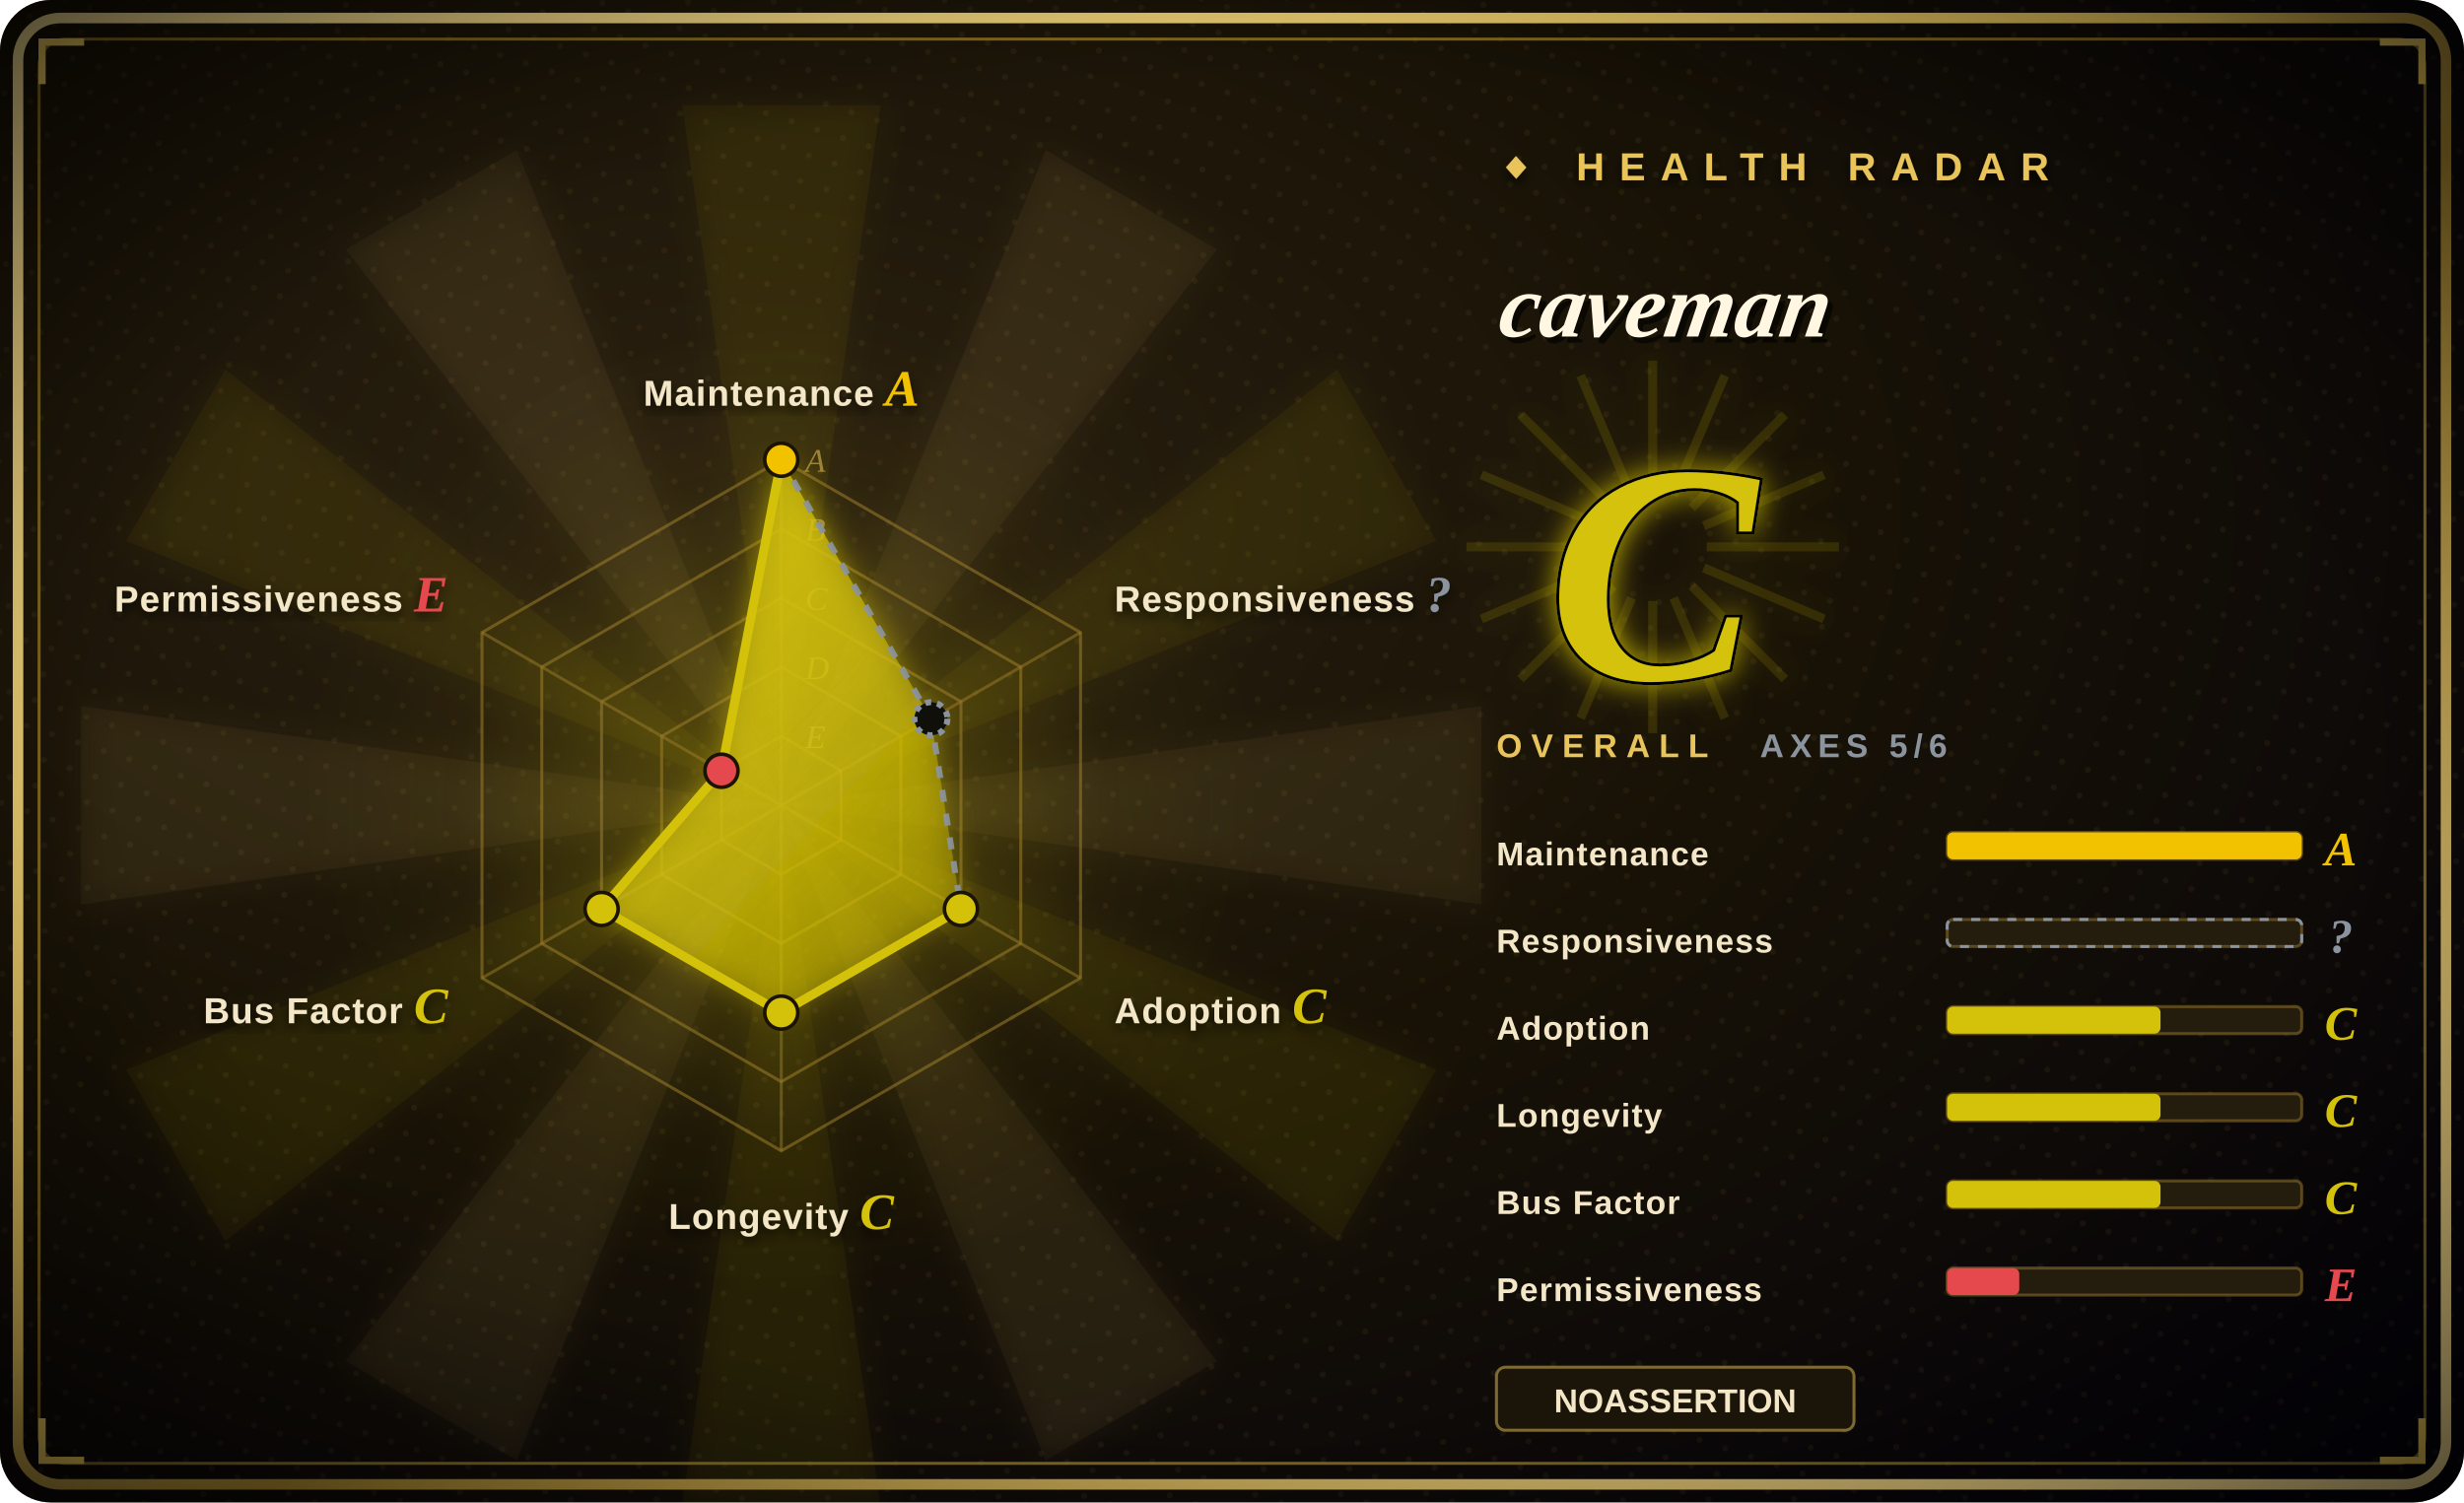
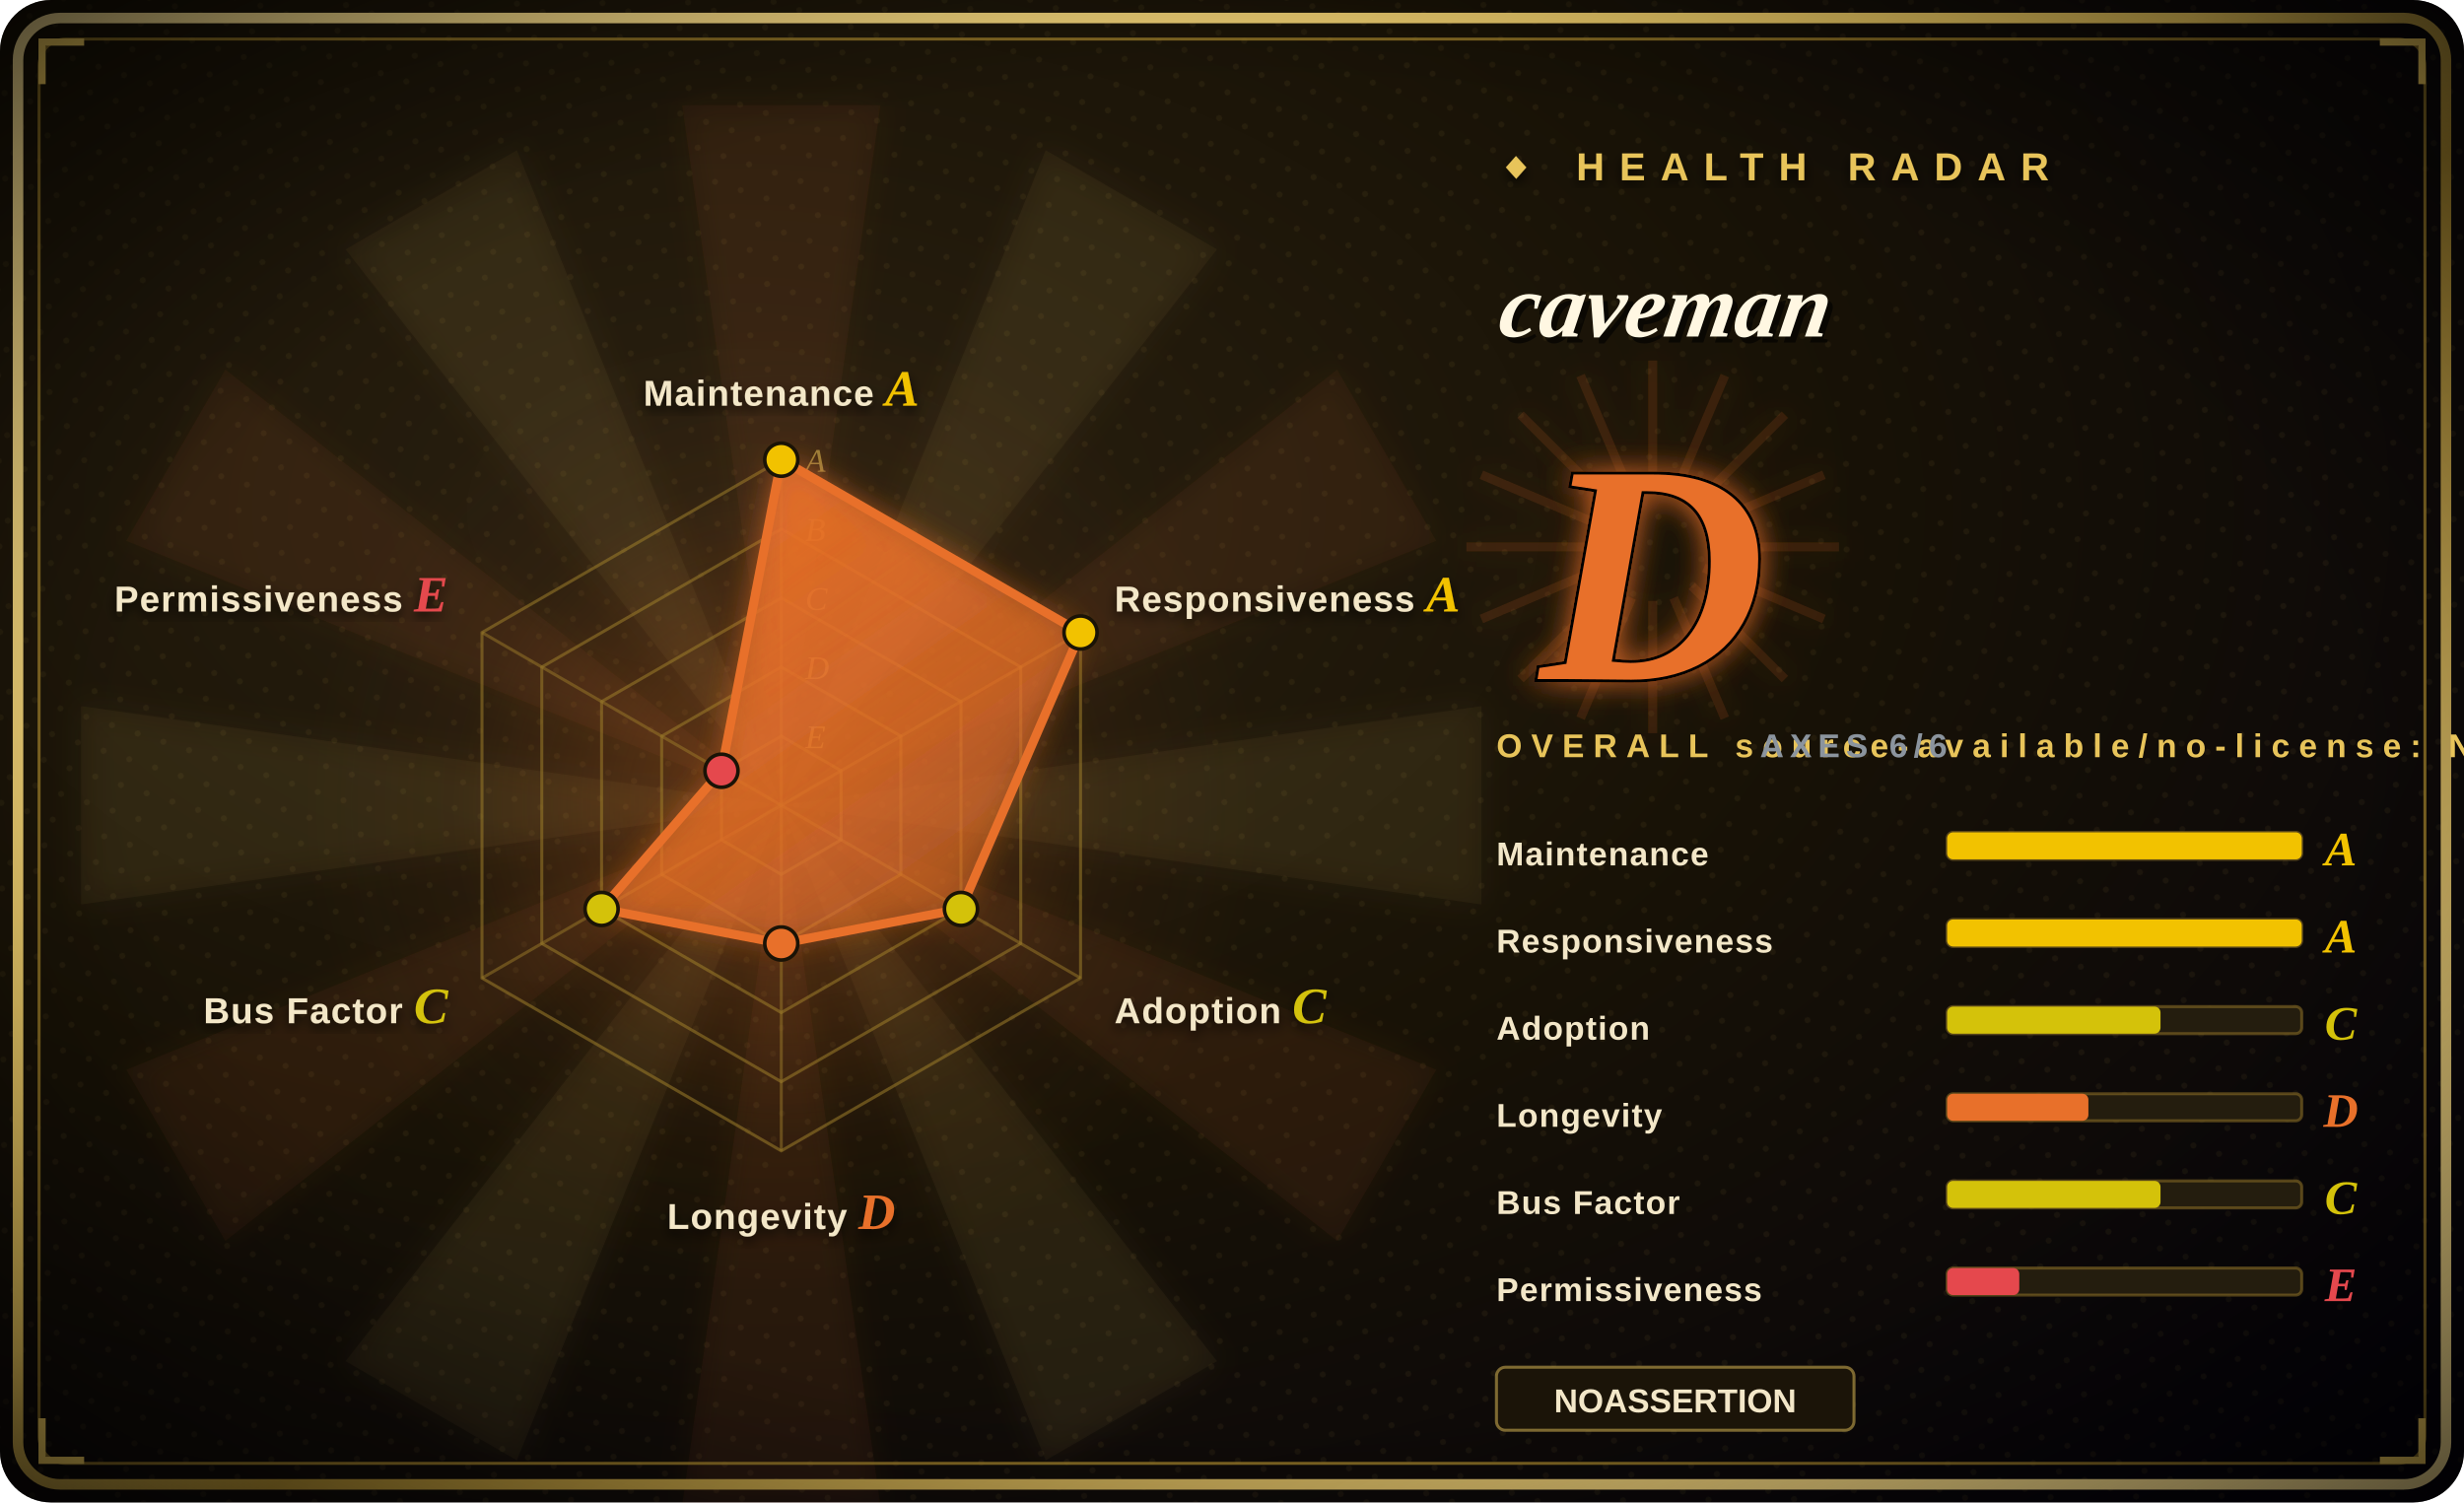
<svg xmlns="http://www.w3.org/2000/svg" width="820" height="500" viewBox="0 0 820 500">
  <defs>
    <radialGradient id="bg" cx="30%" cy="34%" r="90%">
      <stop offset="0%" stop-color="#2a2010" />
      <stop offset="48%" stop-color="#181206" />
      <stop offset="100%" stop-color="#05030a" />
    </radialGradient>
    <radialGradient id="vig" cx="50%" cy="50%" r="72%">
      <stop offset="62%" stop-color="#000000" stop-opacity="0" />
      <stop offset="100%" stop-color="#000000" stop-opacity="0.72" />
    </radialGradient>
    <linearGradient id="frame" x1="0" y1="0" x2="1" y2="1">
      <stop offset="0%" stop-color="#f6dd92" />
      <stop offset="45%" stop-color="#E8C45A" />
      <stop offset="55%" stop-color="#9c7d2a" />
      <stop offset="100%" stop-color="#f6dd92" />
    </linearGradient>
    <linearGradient id="poly" x1="0" y1="0" x2="0.7" y2="1">
-       <stop offset="0%" stop-color="#D4C20A" stop-opacity="0.92" />
-       <stop offset="100%" stop-color="#D4C20A" stop-opacity="0.34" />
+       <stop offset="0%" stop-color="#E8702A" stop-opacity="0.92" />
+       <stop offset="100%" stop-color="#E8702A" stop-opacity="0.34" />
    </linearGradient>
    <radialGradient id="halo" cx="50%" cy="50%" r="50%">
-       <stop offset="0%" stop-color="#D4C20A" stop-opacity="0.34" />
-       <stop offset="68%" stop-color="#D4C20A" stop-opacity="0.04" />
-       <stop offset="100%" stop-color="#D4C20A" stop-opacity="0" />
+       <stop offset="0%" stop-color="#E8702A" stop-opacity="0.34" />
+       <stop offset="68%" stop-color="#E8702A" stop-opacity="0.04" />
+       <stop offset="100%" stop-color="#E8702A" stop-opacity="0" />
    </radialGradient>
    <filter id="glow" x="-60%" y="-60%" width="220%" height="220%">
      <feGaussianBlur stdDeviation="5" result="b" />
      <feMerge>
        <feMergeNode in="b" />
        <feMergeNode in="SourceGraphic" />
      </feMerge>
    </filter>
    <filter id="soft" x="-30%" y="-30%" width="160%" height="160%">
      <feDropShadow dx="0" dy="2" stdDeviation="2" flood-color="#000" flood-opacity="0.7" />
    </filter>
    <pattern id="halftone" width="9" height="9" patternUnits="userSpaceOnUse" patternTransform="rotate(18)">
      <circle cx="2" cy="2" r="1" fill="#E8C45A" fill-opacity="0.06" />
    </pattern>
  </defs>
  <rect width="820" height="500" rx="17" fill="url(#bg)" />
  <rect width="820" height="500" rx="17" fill="url(#halftone)" />
  <g opacity="0.5" filter="url(#glow)">
    <path d="M260,268 L493,235 L493,301 Z" fill="#E8C45A" fill-opacity="0.10" />
-     <path d="M260,268 L478,356 L445,413 Z" fill="#D4C20A" fill-opacity="0.10" />
+     <path d="M260,268 L478,356 L445,413 Z" fill="#E8702A" fill-opacity="0.10" />
    <path d="M260,268 L405,453 L348,486 Z" fill="#E8C45A" fill-opacity="0.10" />
-     <path d="M260,268 L293,501 L227,501 Z" fill="#D4C20A" fill-opacity="0.10" />
+     <path d="M260,268 L293,501 L227,501 Z" fill="#E8702A" fill-opacity="0.10" />
    <path d="M260,268 L172,486 L115,453 Z" fill="#E8C45A" fill-opacity="0.10" />
-     <path d="M260,268 L75,413 L42,356 Z" fill="#D4C20A" fill-opacity="0.10" />
+     <path d="M260,268 L75,413 L42,356 Z" fill="#E8702A" fill-opacity="0.10" />
    <path d="M260,268 L27,301 L27,235 Z" fill="#E8C45A" fill-opacity="0.10" />
-     <path d="M260,268 L42,180 L75,123 Z" fill="#D4C20A" fill-opacity="0.10" />
+     <path d="M260,268 L42,180 L75,123 Z" fill="#E8702A" fill-opacity="0.10" />
    <path d="M260,268 L115,83 L172,50 Z" fill="#E8C45A" fill-opacity="0.10" />
-     <path d="M260,268 L227,35 L293,35 Z" fill="#D4C20A" fill-opacity="0.10" />
+     <path d="M260,268 L227,35 L293,35 Z" fill="#E8702A" fill-opacity="0.10" />
    <path d="M260,268 L348,50 L405,83 Z" fill="#E8C45A" fill-opacity="0.10" />
-     <path d="M260,268 L445,123 L478,180 Z" fill="#D4C20A" fill-opacity="0.10" />
+     <path d="M260,268 L445,123 L478,180 Z" fill="#E8702A" fill-opacity="0.10" />
  </g>
  <circle cx="260" cy="268" r="161" fill="url(#halo)" />
  <rect x="6" y="6" width="808" height="488" rx="14" fill="none" stroke="url(#frame)" stroke-width="3.5" />
  <rect x="13" y="13" width="794" height="474" rx="9" fill="none" stroke="#9c7d2a" stroke-width="1" stroke-opacity="0.8" />
  <path d="M14,28 L14,14 L28,14" fill="none" stroke="#E8C45A" stroke-width="2.4" />
  <path d="M806,28 L806,14 L792,14" fill="none" stroke="#E8C45A" stroke-width="2.4" />
  <path d="M14,472 L14,486 L28,486" fill="none" stroke="#E8C45A" stroke-width="2.4" />
  <path d="M806,472 L806,486 L792,486" fill="none" stroke="#E8C45A" stroke-width="2.4" />
  <rect width="820" height="500" rx="17" fill="url(#vig)" />
  <polygon points="260.0,153.0 359.6,210.5 359.6,325.5 260.0,383.0 160.4,325.5 160.4,210.5" fill="none" stroke="#9c7d2a" stroke-opacity="0.55" stroke-width="1" />
  <polygon points="260.0,176.0 339.7,222.0 339.7,314.0 260.0,360.0 180.3,314.0 180.3,222.0" fill="none" stroke="#9c7d2a" stroke-opacity="0.55" stroke-width="1" />
  <polygon points="260.0,199.0 319.8,233.5 319.8,302.5 260.0,337.0 200.2,302.5 200.2,233.5" fill="none" stroke="#9c7d2a" stroke-opacity="0.55" stroke-width="1" />
  <polygon points="260.0,222.0 299.8,245.0 299.8,291.0 260.0,314.0 220.2,291.0 220.2,245.0" fill="none" stroke="#9c7d2a" stroke-opacity="0.55" stroke-width="1" />
  <polygon points="260.0,245.0 279.9,256.5 279.9,279.5 260.0,291.0 240.1,279.5 240.1,256.5" fill="none" stroke="#9c7d2a" stroke-opacity="0.55" stroke-width="1" />
  <line x1="260" y1="268" x2="260.0" y2="153.0" stroke="#9c7d2a" stroke-opacity="0.5" stroke-width="1" />
  <line x1="260" y1="268" x2="359.6" y2="210.5" stroke="#9c7d2a" stroke-opacity="0.5" stroke-width="1" />
  <line x1="260" y1="268" x2="359.6" y2="325.5" stroke="#9c7d2a" stroke-opacity="0.5" stroke-width="1" />
  <line x1="260" y1="268" x2="260.0" y2="383.0" stroke="#9c7d2a" stroke-opacity="0.5" stroke-width="1" />
  <line x1="260" y1="268" x2="160.4" y2="325.5" stroke="#9c7d2a" stroke-opacity="0.5" stroke-width="1" />
  <line x1="260" y1="268" x2="160.4" y2="210.5" stroke="#9c7d2a" stroke-opacity="0.5" stroke-width="1" />
  <text x="268" y="157.0" font-size="11" font-style="italic" fill="#E8C45A" fill-opacity="0.55" font-family="'Georgia','Times New Roman',serif">A</text>
  <text x="268" y="180.0" font-size="11" font-style="italic" fill="#E8C45A" fill-opacity="0.55" font-family="'Georgia','Times New Roman',serif">B</text>
  <text x="268" y="203.0" font-size="11" font-style="italic" fill="#E8C45A" fill-opacity="0.55" font-family="'Georgia','Times New Roman',serif">C</text>
  <text x="268" y="226.0" font-size="11" font-style="italic" fill="#E8C45A" fill-opacity="0.55" font-family="'Georgia','Times New Roman',serif">D</text>
  <text x="268" y="249.0" font-size="11" font-style="italic" fill="#E8C45A" fill-opacity="0.55" font-family="'Georgia','Times New Roman',serif">E</text>
-   <polygon points="260.0,153.0 309.8,239.2 319.8,302.5 260.0,337.0 200.2,302.5 240.1,256.5" fill="url(#poly)" filter="url(#glow)" />
-   <line x1="260.0" y1="153.0" x2="309.8" y2="239.2" stroke="#8B949E" stroke-width="2" stroke-dasharray="4 4" stroke-opacity="0.92" />
-   <line x1="309.8" y1="239.2" x2="319.8" y2="302.5" stroke="#8B949E" stroke-width="2" stroke-dasharray="4 4" stroke-opacity="0.92" />
-   <line x1="319.8" y1="302.5" x2="260.0" y2="337.0" stroke="#D4C20A" stroke-width="3" />
-   <line x1="260.0" y1="337.0" x2="200.2" y2="302.5" stroke="#D4C20A" stroke-width="3" />
-   <line x1="200.2" y1="302.5" x2="240.1" y2="256.5" stroke="#D4C20A" stroke-width="3" />
-   <line x1="240.1" y1="256.5" x2="260.0" y2="153.0" stroke="#D4C20A" stroke-width="3" />
+   <polygon points="260.0,153.0 359.6,210.5 319.8,302.5 260.0,314.0 200.2,302.5 240.1,256.5" fill="url(#poly)" filter="url(#glow)" />
+   <line x1="260.0" y1="153.0" x2="359.6" y2="210.5" stroke="#E8702A" stroke-width="3" />
+   <line x1="359.6" y1="210.5" x2="319.8" y2="302.5" stroke="#E8702A" stroke-width="3" />
+   <line x1="319.8" y1="302.5" x2="260.0" y2="314.0" stroke="#E8702A" stroke-width="3" />
+   <line x1="260.0" y1="314.0" x2="200.2" y2="302.5" stroke="#E8702A" stroke-width="3" />
+   <line x1="200.2" y1="302.5" x2="240.1" y2="256.5" stroke="#E8702A" stroke-width="3" />
+   <line x1="240.1" y1="256.5" x2="260.0" y2="153.0" stroke="#E8702A" stroke-width="3" />
  <circle cx="260.0" cy="153.0" r="5.5" fill="#F2C200" stroke="#1a1306" stroke-width="1.2" />
-   <circle cx="309.8" cy="239.2" r="5.5" fill="#10100b" stroke="#8B949E" stroke-width="2" stroke-dasharray="2 2" />
+   <circle cx="359.6" cy="210.5" r="5.5" fill="#F2C200" stroke="#1a1306" stroke-width="1.2" />
  <circle cx="319.8" cy="302.5" r="5.5" fill="#D4C20A" stroke="#1a1306" stroke-width="1.2" />
-   <circle cx="260.0" cy="337.0" r="5.5" fill="#D4C20A" stroke="#1a1306" stroke-width="1.2" />
+   <circle cx="260.0" cy="314.0" r="5.5" fill="#E8702A" stroke="#1a1306" stroke-width="1.2" />
  <circle cx="200.2" cy="302.5" r="5.5" fill="#D4C20A" stroke="#1a1306" stroke-width="1.2" />
  <circle cx="240.1" cy="256.5" r="5.5" fill="#E5484D" stroke="#1a1306" stroke-width="1.2" />
  <text x="260.0" y="135.0" font-size="12" font-weight="900" fill="#f3e7c8" text-anchor="middle" font-family="'Arial Black','Helvetica Neue',Arial,sans-serif" letter-spacing="0.4" filter="url(#soft)">Maintenance <tspan fill="#F2C200" font-family="'Georgia','Times New Roman',serif" font-style="italic" font-size="17">A</tspan>
  </text>
-   <text x="370.9" y="203.5" font-size="12" font-weight="900" fill="#f3e7c8" text-anchor="start" font-family="'Arial Black','Helvetica Neue',Arial,sans-serif" letter-spacing="0.4" filter="url(#soft)">Responsiveness <tspan fill="#8B949E" font-family="'Georgia','Times New Roman',serif" font-style="italic" font-size="17">?</tspan>
+   <text x="370.9" y="203.5" font-size="12" font-weight="900" fill="#f3e7c8" text-anchor="start" font-family="'Arial Black','Helvetica Neue',Arial,sans-serif" letter-spacing="0.4" filter="url(#soft)">Responsiveness <tspan fill="#F2C200" font-family="'Georgia','Times New Roman',serif" font-style="italic" font-size="17">A</tspan>
  </text>
  <text x="370.9" y="340.5" font-size="12" font-weight="900" fill="#f3e7c8" text-anchor="start" font-family="'Arial Black','Helvetica Neue',Arial,sans-serif" letter-spacing="0.4" filter="url(#soft)">Adoption <tspan fill="#D4C20A" font-family="'Georgia','Times New Roman',serif" font-style="italic" font-size="17">C</tspan>
  </text>
-   <text x="260.0" y="409.0" font-size="12" font-weight="900" fill="#f3e7c8" text-anchor="middle" font-family="'Arial Black','Helvetica Neue',Arial,sans-serif" letter-spacing="0.4" filter="url(#soft)">Longevity <tspan fill="#D4C20A" font-family="'Georgia','Times New Roman',serif" font-style="italic" font-size="17">C</tspan>
+   <text x="260.0" y="409.0" font-size="12" font-weight="900" fill="#f3e7c8" text-anchor="middle" font-family="'Arial Black','Helvetica Neue',Arial,sans-serif" letter-spacing="0.4" filter="url(#soft)">Longevity <tspan fill="#E8702A" font-family="'Georgia','Times New Roman',serif" font-style="italic" font-size="17">D</tspan>
  </text>
  <text x="149.1" y="340.5" font-size="12" font-weight="900" fill="#f3e7c8" text-anchor="end" font-family="'Arial Black','Helvetica Neue',Arial,sans-serif" letter-spacing="0.4" filter="url(#soft)">Bus Factor <tspan fill="#D4C20A" font-family="'Georgia','Times New Roman',serif" font-style="italic" font-size="17">C</tspan>
  </text>
  <text x="149.1" y="203.5" font-size="12" font-weight="900" fill="#f3e7c8" text-anchor="end" font-family="'Arial Black','Helvetica Neue',Arial,sans-serif" letter-spacing="0.4" filter="url(#soft)">Permissiveness <tspan fill="#E5484D" font-family="'Georgia','Times New Roman',serif" font-style="italic" font-size="17">E</tspan>
  </text>
  <text x="498" y="60" font-size="13" letter-spacing="5" fill="#E8C45A" font-weight="900" font-family="'Arial Black','Helvetica Neue',Arial,sans-serif" filter="url(#soft)">◆ HEALTH RADAR</text>
  <g transform="translate(498,112) skewX(-9)">
    <text x="2" y="2" font-size="30" font-weight="900" font-style="italic" fill="#000" fill-opacity="0.6" font-family="'Georgia','Times New Roman',serif">caveman</text>
    <text x="0" y="0" font-size="30" font-weight="900" font-style="italic" fill="#fff7e2" font-family="'Georgia','Times New Roman',serif">caveman</text>
  </g>
  <line x1="498" y1="124" x2="648" y2="124" stroke="url(#frame)" stroke-width="2" />
  <g opacity="0.85" filter="url(#glow)">
-     <line x1="568" y1="182" x2="612" y2="182" stroke="#D4C20A" stroke-opacity="0.16" stroke-width="3" />
-     <line x1="567" y1="189" x2="607" y2="206" stroke="#D4C20A" stroke-opacity="0.16" stroke-width="3" />
-     <line x1="563" y1="195" x2="594" y2="226" stroke="#D4C20A" stroke-opacity="0.16" stroke-width="3" />
-     <line x1="557" y1="199" x2="574" y2="239" stroke="#D4C20A" stroke-opacity="0.16" stroke-width="3" />
-     <line x1="550" y1="200" x2="550" y2="244" stroke="#D4C20A" stroke-opacity="0.16" stroke-width="3" />
-     <line x1="543" y1="199" x2="526" y2="239" stroke="#D4C20A" stroke-opacity="0.16" stroke-width="3" />
-     <line x1="537" y1="195" x2="506" y2="226" stroke="#D4C20A" stroke-opacity="0.16" stroke-width="3" />
-     <line x1="533" y1="189" x2="493" y2="206" stroke="#D4C20A" stroke-opacity="0.16" stroke-width="3" />
-     <line x1="532" y1="182" x2="488" y2="182" stroke="#D4C20A" stroke-opacity="0.16" stroke-width="3" />
-     <line x1="533" y1="175" x2="493" y2="158" stroke="#D4C20A" stroke-opacity="0.16" stroke-width="3" />
-     <line x1="537" y1="169" x2="506" y2="138" stroke="#D4C20A" stroke-opacity="0.16" stroke-width="3" />
-     <line x1="543" y1="165" x2="526" y2="125" stroke="#D4C20A" stroke-opacity="0.16" stroke-width="3" />
-     <line x1="550" y1="164" x2="550" y2="120" stroke="#D4C20A" stroke-opacity="0.16" stroke-width="3" />
-     <line x1="557" y1="165" x2="574" y2="125" stroke="#D4C20A" stroke-opacity="0.16" stroke-width="3" />
-     <line x1="563" y1="169" x2="594" y2="138" stroke="#D4C20A" stroke-opacity="0.16" stroke-width="3" />
-     <line x1="567" y1="175" x2="607" y2="158" stroke="#D4C20A" stroke-opacity="0.16" stroke-width="3" />
+     <line x1="568" y1="182" x2="612" y2="182" stroke="#E8702A" stroke-opacity="0.16" stroke-width="3" />
+     <line x1="567" y1="189" x2="607" y2="206" stroke="#E8702A" stroke-opacity="0.16" stroke-width="3" />
+     <line x1="563" y1="195" x2="594" y2="226" stroke="#E8702A" stroke-opacity="0.16" stroke-width="3" />
+     <line x1="557" y1="199" x2="574" y2="239" stroke="#E8702A" stroke-opacity="0.16" stroke-width="3" />
+     <line x1="550" y1="200" x2="550" y2="244" stroke="#E8702A" stroke-opacity="0.16" stroke-width="3" />
+     <line x1="543" y1="199" x2="526" y2="239" stroke="#E8702A" stroke-opacity="0.16" stroke-width="3" />
+     <line x1="537" y1="195" x2="506" y2="226" stroke="#E8702A" stroke-opacity="0.16" stroke-width="3" />
+     <line x1="533" y1="189" x2="493" y2="206" stroke="#E8702A" stroke-opacity="0.16" stroke-width="3" />
+     <line x1="532" y1="182" x2="488" y2="182" stroke="#E8702A" stroke-opacity="0.16" stroke-width="3" />
+     <line x1="533" y1="175" x2="493" y2="158" stroke="#E8702A" stroke-opacity="0.16" stroke-width="3" />
+     <line x1="537" y1="169" x2="506" y2="138" stroke="#E8702A" stroke-opacity="0.16" stroke-width="3" />
+     <line x1="543" y1="165" x2="526" y2="125" stroke="#E8702A" stroke-opacity="0.16" stroke-width="3" />
+     <line x1="550" y1="164" x2="550" y2="120" stroke="#E8702A" stroke-opacity="0.16" stroke-width="3" />
+     <line x1="557" y1="165" x2="574" y2="125" stroke="#E8702A" stroke-opacity="0.16" stroke-width="3" />
+     <line x1="563" y1="169" x2="594" y2="138" stroke="#E8702A" stroke-opacity="0.16" stroke-width="3" />
+     <line x1="567" y1="175" x2="607" y2="158" stroke="#E8702A" stroke-opacity="0.16" stroke-width="3" />
  </g>
-   <text x="550" y="226" font-size="104" font-weight="900" font-style="italic" text-anchor="middle" fill="#D4C20A" stroke="#000" stroke-width="2" paint-order="stroke" font-family="'Georgia','Times New Roman',serif" filter="url(#glow)">C</text>
-   <text x="498" y="252" font-size="11" letter-spacing="3" fill="#E8C45A" font-family="'Arial Black','Helvetica Neue',Arial,sans-serif" font-weight="900">OVERALL</text>
-   <text x="648" y="252" font-size="11" letter-spacing="2" fill="#8B949E" font-family="'Arial Black','Helvetica Neue',Arial,sans-serif" font-weight="900" text-anchor="end">AXES 5/6</text>
+   <text x="550" y="226" font-size="104" font-weight="900" font-style="italic" text-anchor="middle" fill="#E8702A" stroke="#000" stroke-width="2" paint-order="stroke" font-family="'Georgia','Times New Roman',serif" filter="url(#glow)">D</text>
+   <text x="498" y="252" font-size="11" letter-spacing="3" fill="#E8C45A" font-family="'Arial Black','Helvetica Neue',Arial,sans-serif" font-weight="900">OVERALL   source-available/no-license: NOASSERTION</text>
+   <text x="648" y="252" font-size="11" letter-spacing="2" fill="#8B949E" font-family="'Arial Black','Helvetica Neue',Arial,sans-serif" font-weight="900" text-anchor="end">AXES 6/6</text>
  <text x="498" y="288" font-size="11" font-weight="900" fill="#f3e7c8" font-family="'Arial Black','Helvetica Neue',Arial,sans-serif" letter-spacing="0.4">Maintenance</text>
  <rect x="648" y="277" width="118" height="9" rx="2" fill="#241d0e" stroke="#9c7d2a" stroke-opacity="0.5" />
  <rect x="648" y="277" width="118" height="9" rx="2" fill="#F2C200" />
  <text x="779" y="288" font-size="16" font-weight="900" font-style="italic" fill="#F2C200" font-family="'Georgia','Times New Roman',serif" text-anchor="middle">A</text>
  <text x="498" y="317" font-size="11" font-weight="900" fill="#f3e7c8" font-family="'Arial Black','Helvetica Neue',Arial,sans-serif" letter-spacing="0.4">Responsiveness</text>
  <rect x="648" y="306" width="118" height="9" rx="2" fill="#241d0e" stroke="#9c7d2a" stroke-opacity="0.5" />
-   <rect x="648" y="306" width="118" height="9" rx="2" fill="none" stroke="#8B949E" stroke-dasharray="3 3" />
-   <text x="779" y="317" font-size="16" font-weight="900" font-style="italic" fill="#8B949E" font-family="'Georgia','Times New Roman',serif" text-anchor="middle">?</text>
+   <rect x="648" y="306" width="118" height="9" rx="2" fill="#F2C200" />
+   <text x="779" y="317" font-size="16" font-weight="900" font-style="italic" fill="#F2C200" font-family="'Georgia','Times New Roman',serif" text-anchor="middle">A</text>
  <text x="498" y="346" font-size="11" font-weight="900" fill="#f3e7c8" font-family="'Arial Black','Helvetica Neue',Arial,sans-serif" letter-spacing="0.4">Adoption</text>
  <rect x="648" y="335" width="118" height="9" rx="2" fill="#241d0e" stroke="#9c7d2a" stroke-opacity="0.5" />
  <rect x="648" y="335" width="71" height="9" rx="2" fill="#D4C20A" />
  <text x="779" y="346" font-size="16" font-weight="900" font-style="italic" fill="#D4C20A" font-family="'Georgia','Times New Roman',serif" text-anchor="middle">C</text>
  <text x="498" y="375" font-size="11" font-weight="900" fill="#f3e7c8" font-family="'Arial Black','Helvetica Neue',Arial,sans-serif" letter-spacing="0.4">Longevity</text>
  <rect x="648" y="364" width="118" height="9" rx="2" fill="#241d0e" stroke="#9c7d2a" stroke-opacity="0.5" />
-   <rect x="648" y="364" width="71" height="9" rx="2" fill="#D4C20A" />
-   <text x="779" y="375" font-size="16" font-weight="900" font-style="italic" fill="#D4C20A" font-family="'Georgia','Times New Roman',serif" text-anchor="middle">C</text>
+   <rect x="648" y="364" width="47" height="9" rx="2" fill="#E8702A" />
+   <text x="779" y="375" font-size="16" font-weight="900" font-style="italic" fill="#E8702A" font-family="'Georgia','Times New Roman',serif" text-anchor="middle">D</text>
  <text x="498" y="404" font-size="11" font-weight="900" fill="#f3e7c8" font-family="'Arial Black','Helvetica Neue',Arial,sans-serif" letter-spacing="0.4">Bus Factor</text>
  <rect x="648" y="393" width="118" height="9" rx="2" fill="#241d0e" stroke="#9c7d2a" stroke-opacity="0.5" />
  <rect x="648" y="393" width="71" height="9" rx="2" fill="#D4C20A" />
  <text x="779" y="404" font-size="16" font-weight="900" font-style="italic" fill="#D4C20A" font-family="'Georgia','Times New Roman',serif" text-anchor="middle">C</text>
  <text x="498" y="433" font-size="11" font-weight="900" fill="#f3e7c8" font-family="'Arial Black','Helvetica Neue',Arial,sans-serif" letter-spacing="0.4">Permissiveness</text>
  <rect x="648" y="422" width="118" height="9" rx="2" fill="#241d0e" stroke="#9c7d2a" stroke-opacity="0.5" />
  <rect x="648" y="422" width="24" height="9" rx="2" fill="#E5484D" />
  <text x="779" y="433" font-size="16" font-weight="900" font-style="italic" fill="#E5484D" font-family="'Georgia','Times New Roman',serif" text-anchor="middle">E</text>
  <rect x="498" y="455" width="119" height="21" rx="3" fill="#1b1408" stroke="#E8C45A" stroke-opacity="0.5" />
  <text x="557.5" y="470" font-size="11" font-weight="700" fill="#f3e7c8" text-anchor="middle" font-family="'Arial Black','Helvetica Neue',Arial,sans-serif">NOASSERTION</text>
</svg>
